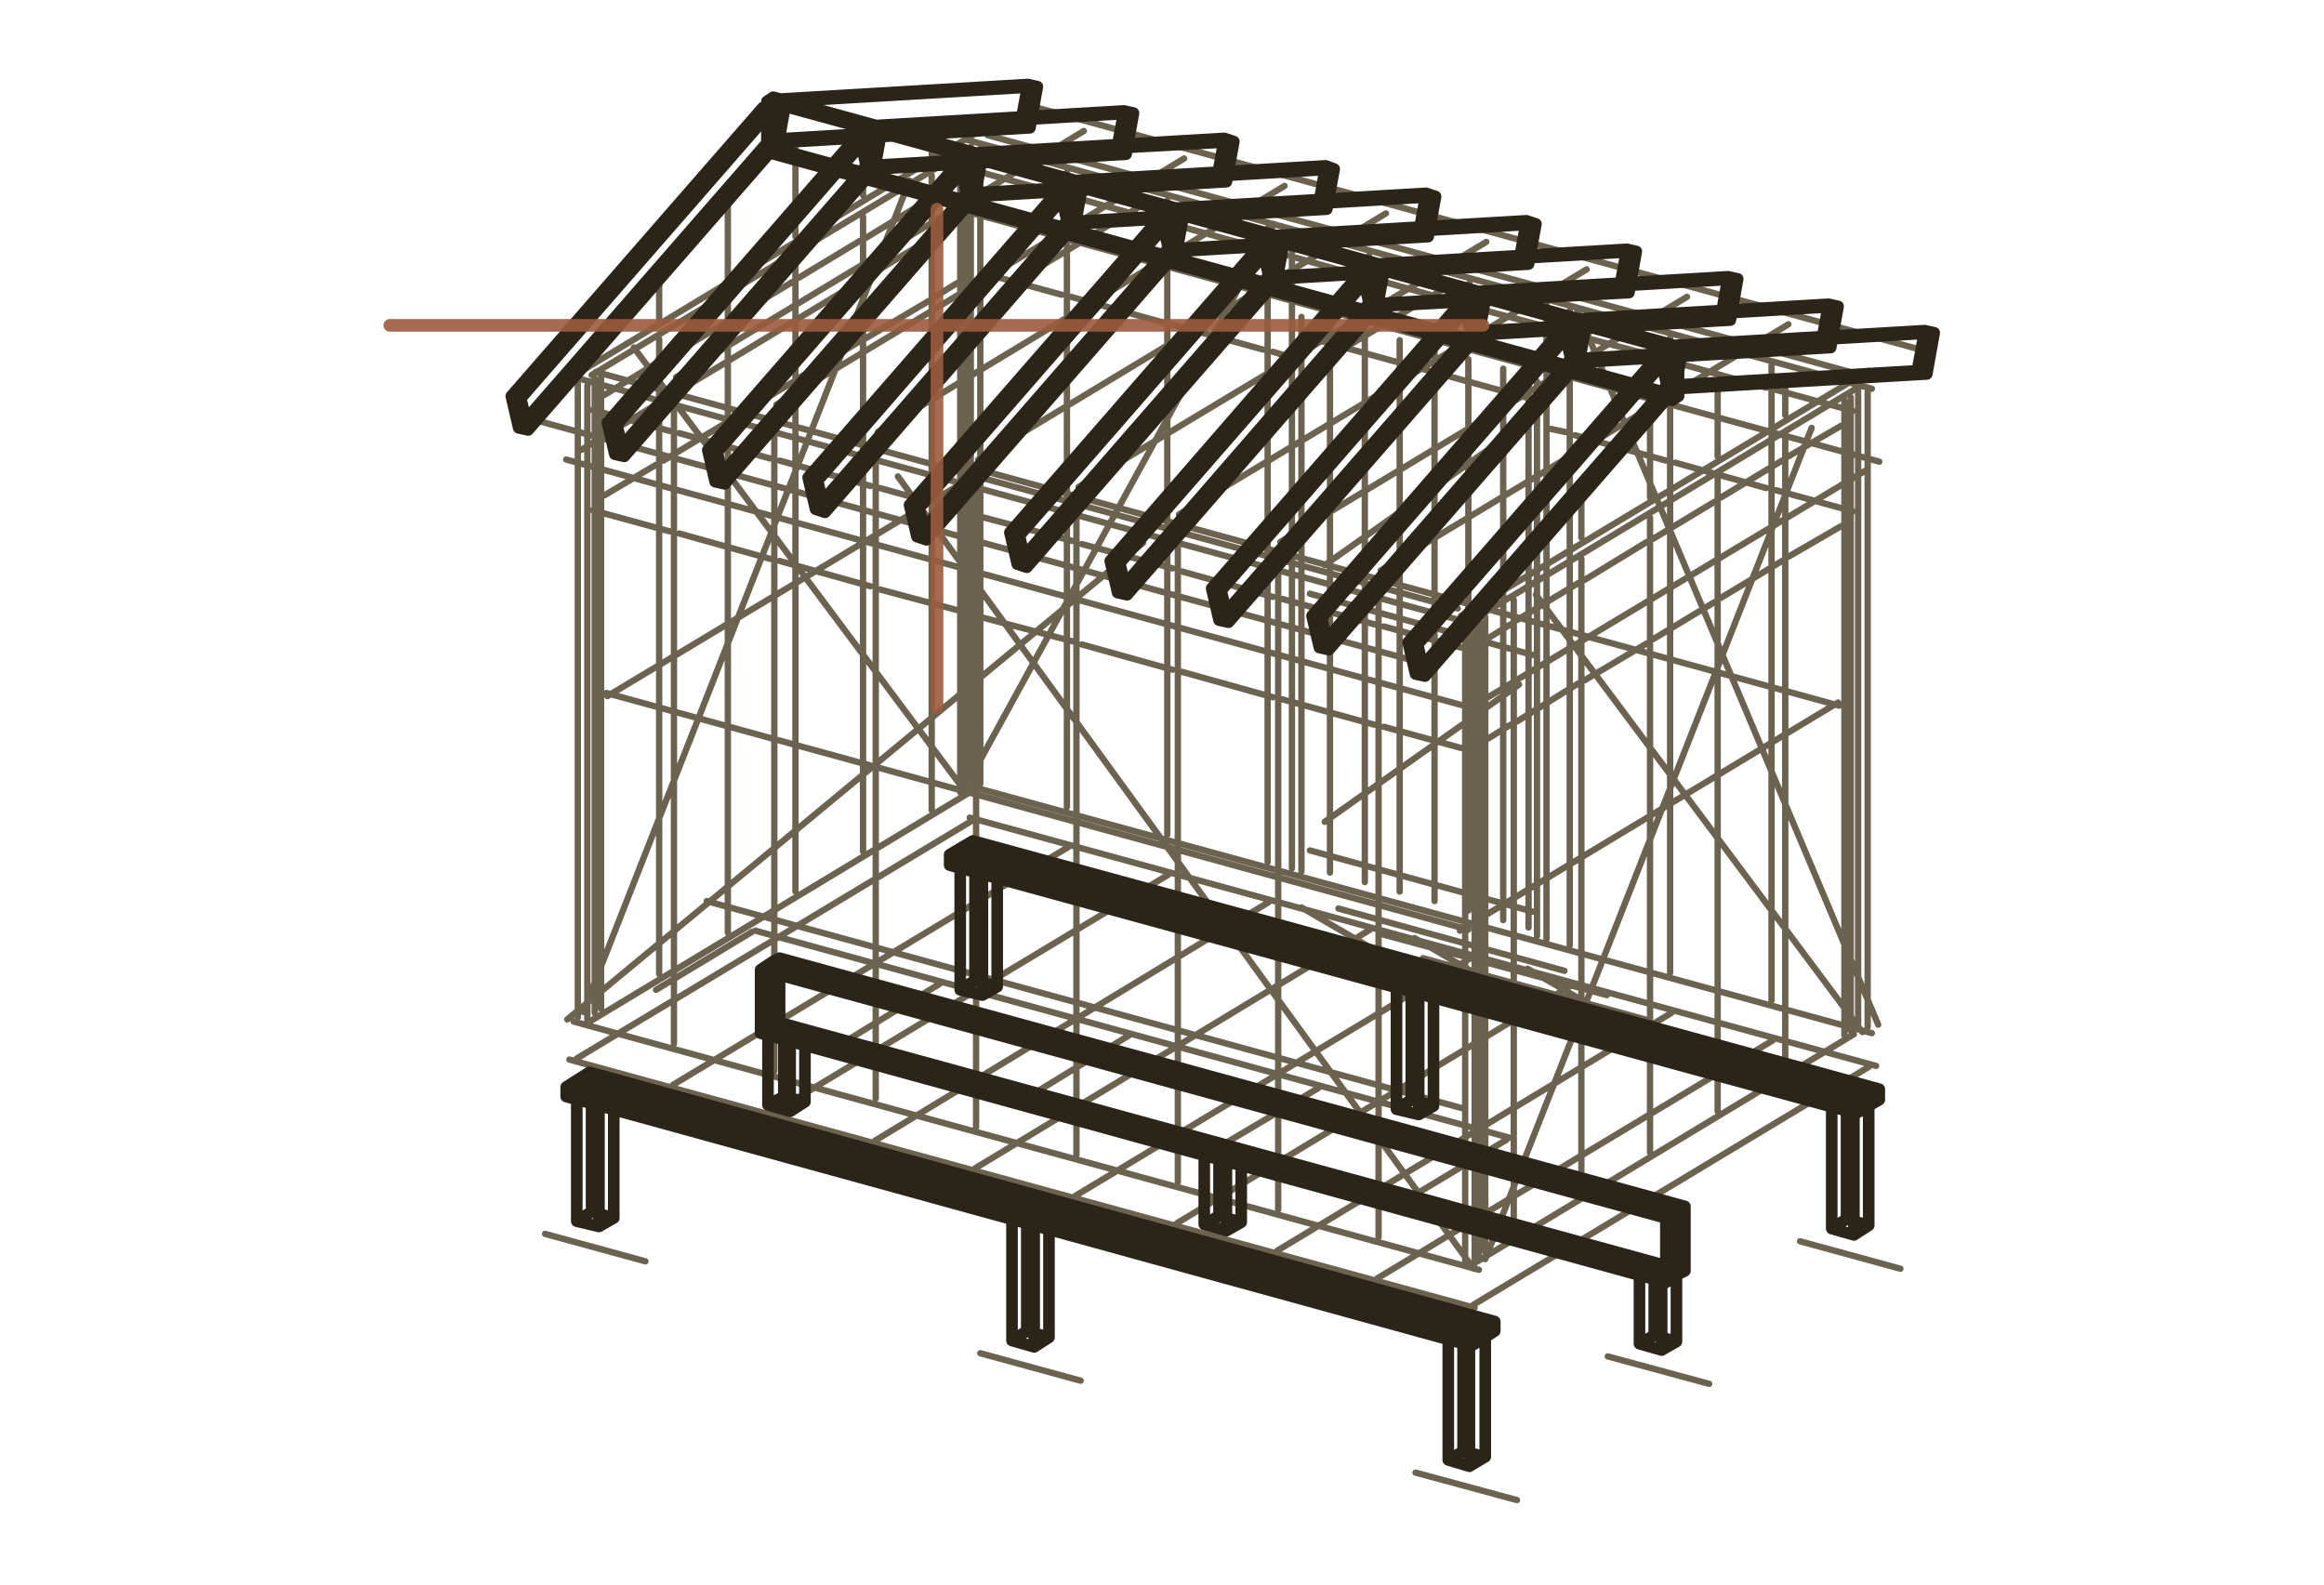
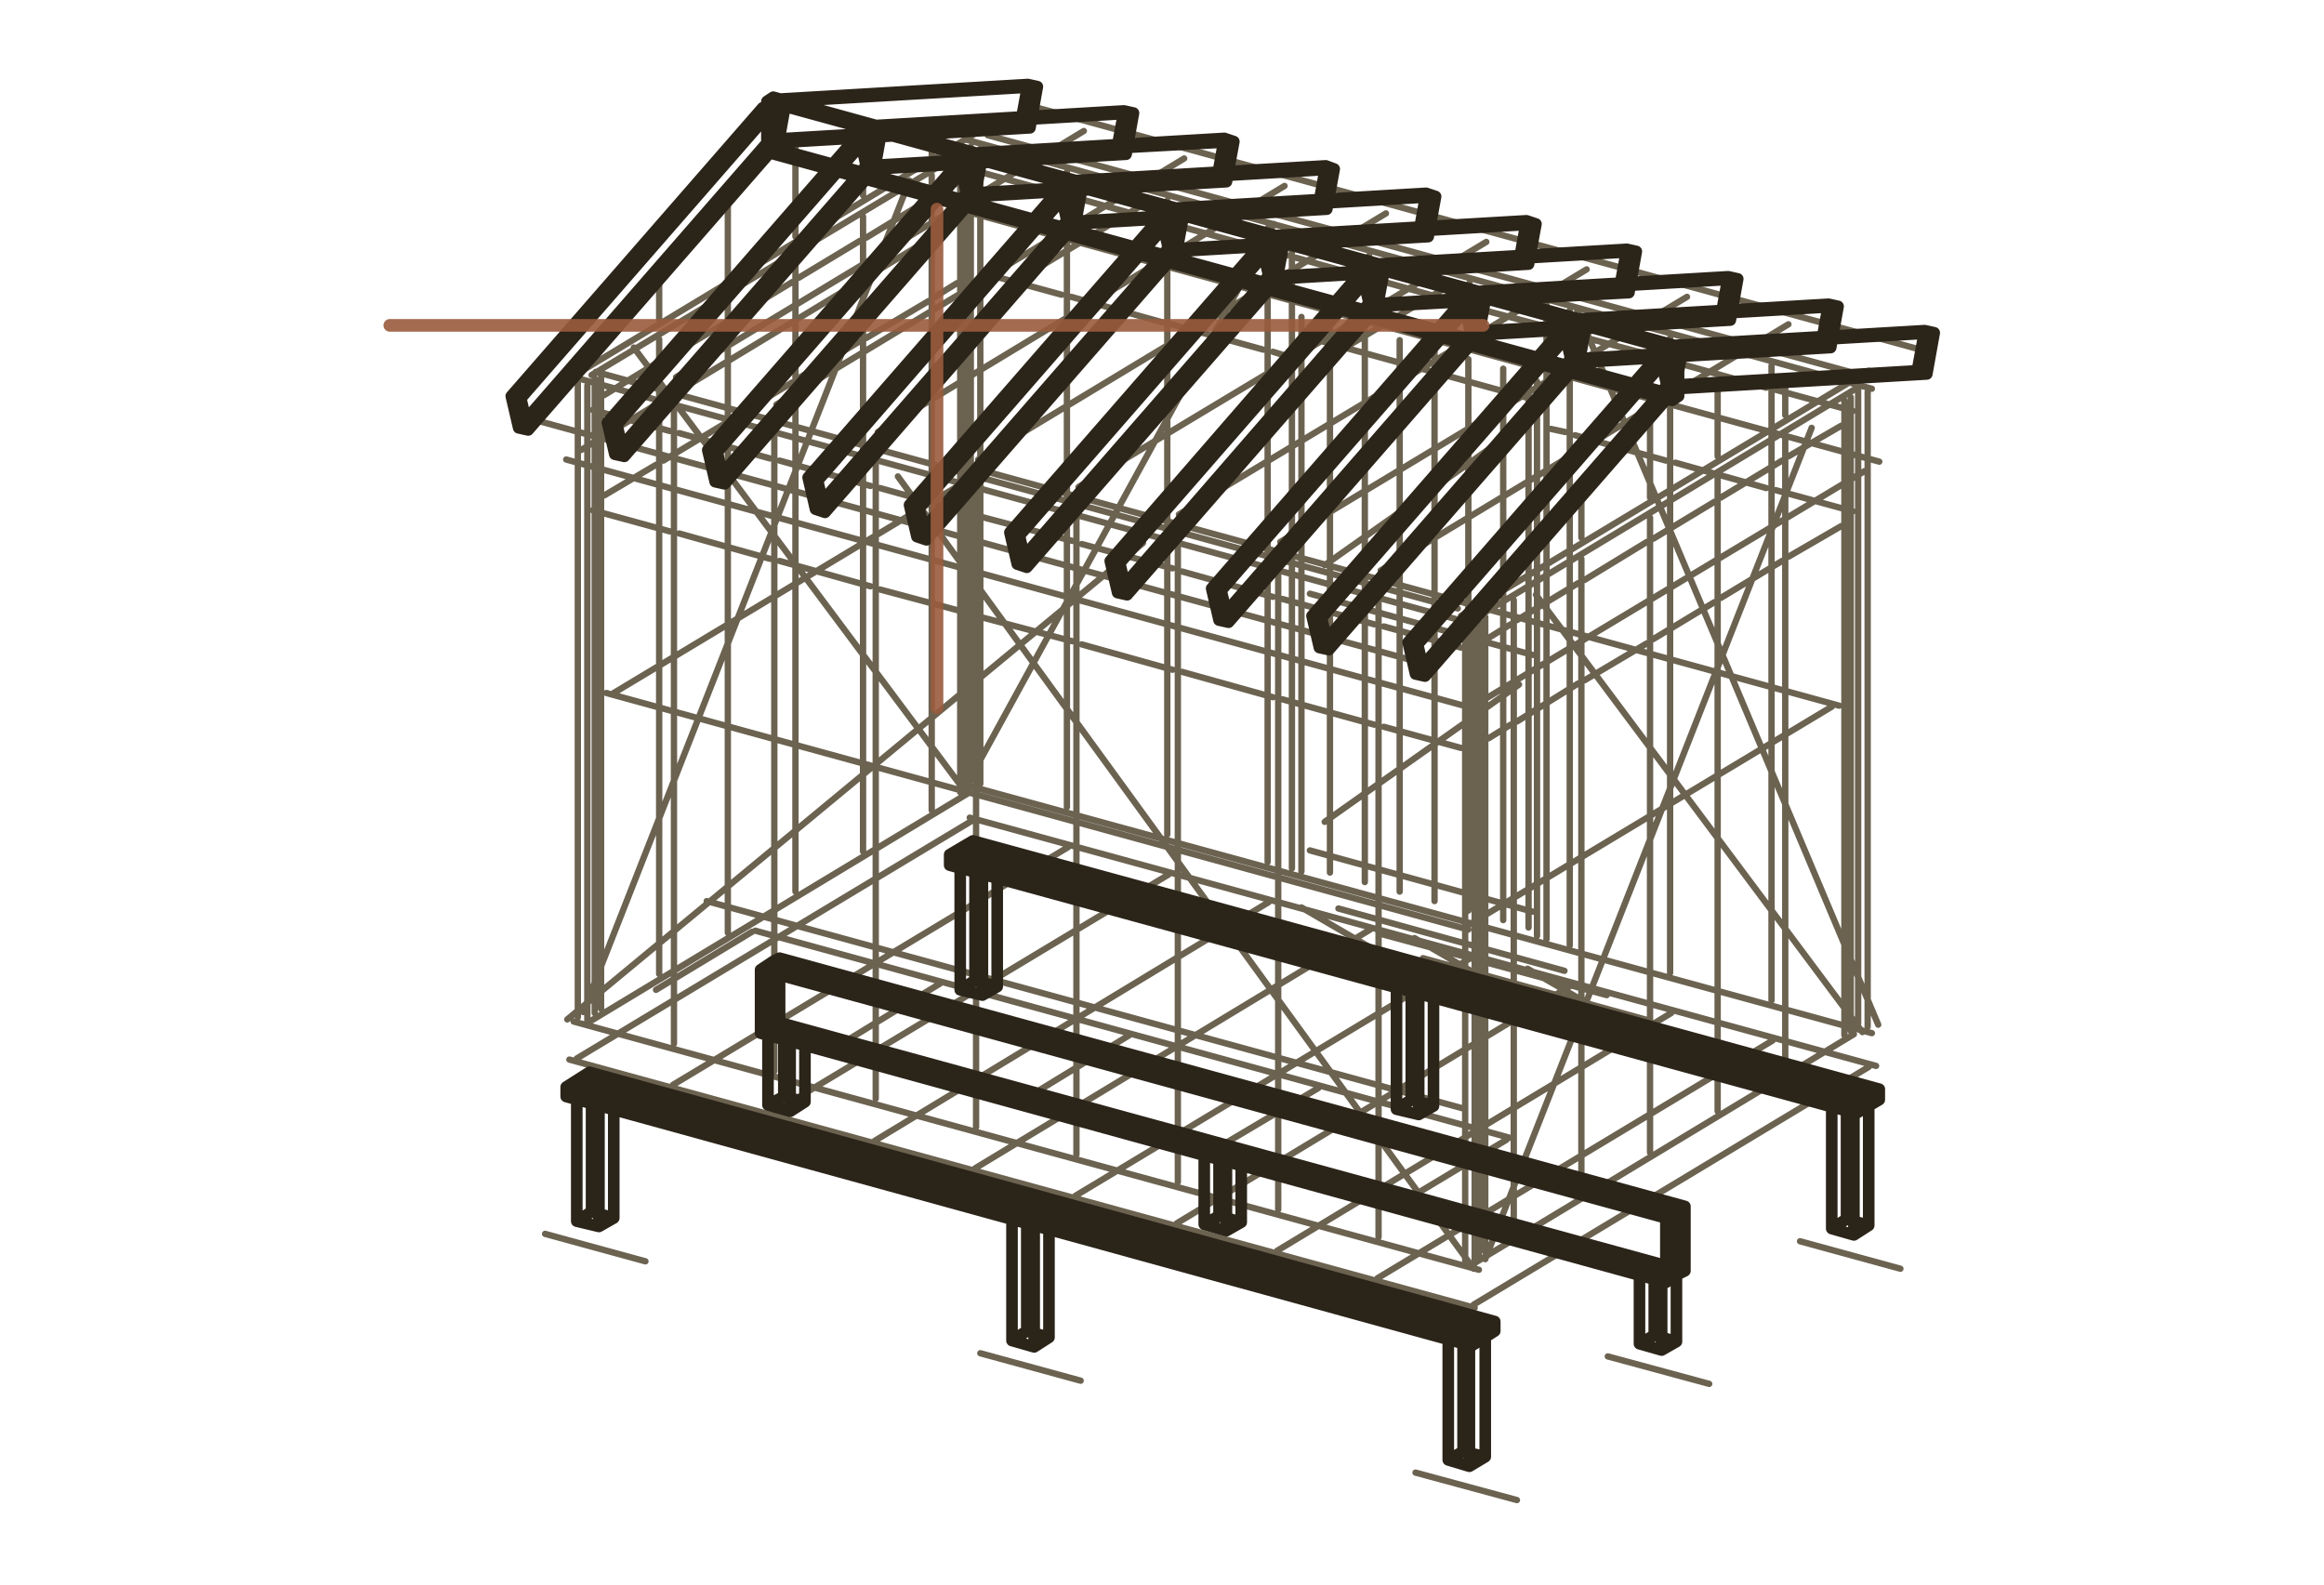
<svg xmlns="http://www.w3.org/2000/svg" viewBox="0 0 220 150" width="220" height="150" role="img">
  <g fill="none" stroke="#6b6250" stroke-width="0.6" stroke-linecap="round">
-     <path d="M87.9 94.8L97.4 97.4M51.6 116.8L61.1 119.4M129.2 106.1L138.7 108.8M92.8 128.1L102.3 130.7M170.4 117.5L179.9 120.1M134 139.4L143.6 142M69.7 105.8L79.3 108.4M111 117.1L120.5 119.7M152.2 128.4L161.8 131M92 77.7L54.6 100.2M101.1 80.2L63.7 102.7M110.6 82.8L73.2 105.3M120.1 85.4L82.8 108M129.7 88L92.3 110.6M139.2 90.7L101.8 113.2M148.7 93.3L111.4 115.8M158.2 95.9L120.9 118.4M167.8 98.5L130.4 121M176.9 101L139.5 123.5M91.8 77.4L177.6 100.9M53.9 100.3L139.6 123.8M91.4 74.3L177.2 97.8M91.4 13.2L177.2 36.8M93.5 12.8L175.1 35.2M91.9 73.9L91.9 13.9M101 76.4L101 16.3M110.5 79L110.5 19M120 81.6L120 21.6M148.6 89.5L148.6 29.4M158.1 92.1L158.1 32M167.7 94.7L167.7 34.6M176.8 97.2L176.8 37.1M92.8 74.2L92.8 14.1M175.9 96.9L175.9 36.9M122.3 82.2L122.3 22.2M123.2 82.5L123.2 30M146.4 88.9L146.4 28.8M145.5 88.6L145.5 36.1M123 27.9L146.2 34.2M122.4 28.2L145.6 34.6M129.6 28.1L129.6 24.2M139.1 30.7L139.1 26.8M92 73.4L120.6 21.2M149.2 29.1L177.8 97M140 120.2L54.3 96.7M140 59.2L54.3 35.7M138 57.6L56.4 35.2M139.6 119.6L139.6 59.6M130.5 117.1L130.5 57.1M121 114.5L121 54.4M111.5 111.9L111.5 51.8M101.9 109.3L101.9 49.2M92.4 106.7L92.4 46.6M82.9 104L82.9 44M73.3 101.4L73.3 41.4M63.8 98.8L63.8 38.8M54.7 96.3L54.7 36.3M138.7 119.4L138.7 59.3M55.6 96.6L55.6 36.5M139.5 120.1L85 45.1M108.2 51.4L53.7 96.5M175.5 97.9L139.7 119.5M175.5 36.9L139.7 58.5M176.9 35.1L138.3 58.3M175.2 97.6L175.2 37.6M169 101.3L169 41.3M162.6 105.2L162.6 45.2M156.2 109.1L156.2 49M149.7 113L149.7 52.9M143.3 116.8L143.3 56.8M140 118.8L140 58.8M174.6 98L174.6 37.9M140.6 118.5L140.6 58.4M176.3 97.7L145.4 56.3M171.5 40.5L140.6 119.2M56 96.6L91.8 75M56 35.5L91.8 14M54.6 35.4L93.2 12.1M56.3 95.9L56.3 35.8M62.4 92.2L62.4 32.1M68.9 88.3L68.9 28.3M75.3 84.4L75.3 24.4M81.7 80.6L81.7 20.5M88.2 76.7L88.2 16.6M91.5 74.7L91.5 14.6M56.9 95.5L56.9 35.5M90.9 75L90.9 15M55.2 95.8L86.1 17.1M60 32.9L90.9 74.3M102.6 12.4L64 35.7M112.1 15L73.5 38.3M121.6 17.6L83.1 40.9M131.2 20.2L92.6 43.5M140.7 22.9L102.1 46.1M150.2 25.5L111.6 48.7M159.7 28.1L121.2 51.3M169.3 30.7L130.7 54M108.8 19L95.9 26.8M137.4 26.9L124.5 34.6M62.4 30.2L62.4 26.8M68.9 26.3L68.9 19.4M75.3 22.4L75.3 13.6M81.7 18.5L81.7 13.2M88.2 14.7L88.2 12.9M169 39.3L169 36M162.6 43.2L162.6 36.3M156.2 47.1L156.2 38.3M149.7 50.9L149.7 45.6M143.3 54.8L143.3 53M97.1 9.9L182.9 33.4M134.4 62.7L48.6 39.2M125.9 82.6L125.9 30.4M129.2 83.5L129.2 31.3M132.5 84.4L132.5 32.2M135.8 85.3L135.8 33.1M139 86.2L139 34M142.3 87.1L142.3 34.9M144.7 87.8L144.7 35.6M124 80.5L145.1 86.3M124 56.2L145.1 62M124 32L145.1 37.8M125.4 77.8L143.8 64.8M125.4 53.5L143.8 40.5M158.1 99.5L144.6 91.7M147.3 96.6L133.9 88.8M136.6 93.7L123.2 85.9M156.1 96.6L134.7 90.7M152.1 94.2L130.7 88.4M148.1 91.9L126.7 86M92.5 44.4L174.1 66.8M139 88L57.4 65.6M174 66.5L138.2 88.1M57.5 65.9L93.3 44.4M93.2 25.9L100.5 27.9M101.4 28.1L110 30.5M110.9 30.7L119.6 33.1M120.5 33.3L121.8 33.7M146.8 40.6L148.2 40.9M149.1 41.2L157.7 43.6M158.6 43.8L167.2 46.2M168.1 46.4L175.4 48.4M93.2 16.4L100.5 18.4M101.4 18.6L110 21M110.9 21.2L119.6 23.6M120.5 23.8L121.8 24.2M122.7 24.4L129.1 26.2M130 26.4L138.6 28.8M139.5 29.1L145.9 30.8M146.8 31.1L148.2 31.4M149.1 31.7L157.7 34M158.6 34.3L167.2 36.7M168.1 36.9L175.4 38.9M92.1 20.2L177.9 43.7M138.3 70.8L131 68.8M130.1 68.6L121.4 66.2M120.5 66L111.9 63.6M111 63.4L102.4 61M101.5 60.7L92.8 58.4M91.9 58.1L83.3 55.8M82.4 55.5L73.8 53.1M72.9 52.9L64.3 50.5M63.4 50.3L56.1 48.3M138.3 61.3L131 59.3M130.1 59.1L121.4 56.7M120.5 56.5L111.9 54.1M111 53.8L102.4 51.5M101.5 51.2L92.8 48.9M91.9 48.6L83.3 46.2M82.4 46L73.8 43.6M72.9 43.4L64.3 41M63.4 40.8L56.1 38.8M139.3 67L53.6 43.5M174.3 49.8L169.3 52.7M168.7 53.1L162.9 56.6M162.3 57L156.5 60.5M155.9 60.9L150 64.4M149.4 64.7L143.6 68.3M143 68.6L140.9 69.9M174.3 40.3L169.3 43.2M168.7 43.6L162.9 47.1M162.3 47.5L156.5 51M155.9 51.3L150 54.9M149.4 55.2L143.6 58.7M143 59.1L140.9 60.4M176.5 44.6L140.7 66.1M57.2 46.9L62.1 44M62.8 43.6L68.6 40.1M69.2 39.7L75 36.2M75.6 35.8L81.4 32.3M82 32L87.9 28.5M88.5 28.1L90.6 26.8M57.2 37.4L62.1 34.4M62.8 34.1L68.6 30.6M69.2 30.2L75 26.7M75.6 26.3L81.4 22.8M82 22.5L87.9 18.9M88.5 18.6L90.6 17.3M55 42.6L90.7 21M66.9 85.3L138.4 104.9M71.5 88.1L142.9 107.7M62.1 93.7L71.2 88.2M80 98.6L89 93.1M97.9 103.5L106.9 98M115.7 108.4L124.8 103M133.6 113.3L142.6 107.9" />
+     <path d="M87.9 94.8L97.4 97.4M51.6 116.8L61.1 119.4M129.2 106.1L138.7 108.8M92.8 128.1L102.3 130.7M170.4 117.5L179.9 120.1M134 139.4L143.6 142M69.7 105.8L79.3 108.4M111 117.1L120.5 119.7M152.2 128.4L161.8 131M92 77.7L54.6 100.2M101.1 80.2L63.7 102.7M110.6 82.8L73.2 105.3M120.1 85.4L82.8 108M129.7 88L92.3 110.6M139.2 90.7L101.8 113.2M148.7 93.3L111.4 115.8M158.2 95.9L120.9 118.4M167.8 98.5L130.4 121M176.9 101L139.5 123.5M91.8 77.4L177.6 100.9M53.9 100.3L139.6 123.8M91.4 74.3L177.2 97.8M91.4 13.2L177.2 36.8M93.5 12.8L175.1 35.2M91.9 73.9L91.9 13.9M101 76.4L101 16.3M110.5 79L110.5 19M120 81.6L120 21.6M148.6 89.5L148.6 29.4M158.1 92.1L158.1 32M167.7 94.7L167.7 34.6M176.8 97.2L176.8 37.1M92.8 74.2L92.8 14.1M175.9 96.9L175.9 36.9M122.3 82.2L122.3 22.2M123.2 82.5L123.2 30M146.4 88.9L146.4 28.8M145.5 88.6L145.5 36.1M123 27.9L146.2 34.2M122.4 28.2L145.6 34.6M129.6 28.1L129.6 24.2M139.1 30.7L139.1 26.8M92 73.4L120.6 21.2M149.2 29.1L177.8 97M140 120.2L54.3 96.7M140 59.2L54.3 35.7M138 57.6L56.4 35.2M139.6 119.6L139.6 59.6M130.5 117.1L130.5 57.1M121 114.5L121 54.4M111.5 111.9L111.5 51.8M101.9 109.3L101.9 49.2M92.4 106.7L92.4 46.6M82.9 104L82.9 44M73.3 101.4L73.3 41.4M63.8 98.8L63.8 38.8M54.7 96.3L54.7 36.3M138.7 119.4L138.7 59.3M55.6 96.6L55.6 36.5M139.5 120.1L85 45.1M108.2 51.4L53.7 96.5M175.5 97.9L139.7 119.5M175.5 36.9L139.7 58.5M176.9 35.1L138.3 58.3M175.2 97.6L175.2 37.6M169 101.3L169 41.3M162.6 105.2L162.6 45.2M156.2 109.1L156.2 49M149.7 113L149.7 52.9M143.3 116.8L143.3 56.8M140 118.8L140 58.8M174.6 98L174.6 37.9M140.6 118.5L140.6 58.4M176.3 97.7L145.4 56.3M171.5 40.5L140.6 119.2M56 96.6L91.8 75M56 35.5L91.8 14M54.6 35.4L93.2 12.1M56.3 95.9L56.3 35.8M62.4 92.2L62.4 32.1M68.9 88.3L68.9 28.3M75.3 84.4L75.3 24.4M81.7 80.6L81.7 20.5M88.2 76.7L88.2 16.6M91.5 74.7L91.5 14.6M56.9 95.5L56.9 35.5M90.9 75L90.9 15M55.2 95.8L86.1 17.1M60 32.9L90.9 74.3M102.6 12.4L64 35.7M112.1 15L73.5 38.3M121.6 17.6L83.1 40.9M131.2 20.2L92.6 43.5M140.7 22.9L102.1 46.1M150.2 25.5L111.6 48.7M159.7 28.1L121.2 51.3M169.3 30.7L130.7 54M108.8 19L95.9 26.8M137.4 26.9L124.5 34.6M62.4 30.2L62.4 26.8M68.9 26.3L68.9 19.4M75.3 22.4L75.3 13.6M81.7 18.5L81.7 13.2M88.2 14.7L88.2 12.9M169 39.3L169 36M162.6 43.2L162.6 36.3M156.2 47.1L156.2 38.3M149.7 50.9L149.7 45.6M143.3 54.8L143.3 53M97.1 9.9L182.9 33.4M134.4 62.7L48.6 39.2M125.9 82.6L125.9 30.4M129.2 83.5L129.2 31.3M132.5 84.4L132.5 32.2M135.8 85.3L135.8 33.1M139 86.2L139 34M142.3 87.1L142.3 34.9M144.7 87.8L144.7 35.6M124 80.5L145.1 86.3M124 56.2L145.1 62M124 32L145.1 37.8M125.4 77.8L143.8 64.8M125.4 53.5L143.8 40.5M158.1 99.5L144.6 91.7M147.3 96.6L133.9 88.8M136.6 93.7L123.2 85.9M156.1 96.6L134.7 90.7M152.1 94.2L130.7 88.4M148.1 91.9L126.7 86M92.5 44.4L174.1 66.8M139 88L57.4 65.6M173.4 66.9L138.8 87.7M58.1 65.6L92.7 44.8M93.2 25.9L100.5 27.9M101.4 28.1L110 30.5M110.9 30.7L119.6 33.1M120.5 33.3L121.8 33.7M146.8 40.6L148.2 40.9M149.1 41.2L157.7 43.6M158.6 43.8L167.2 46.2M168.1 46.4L175.4 48.4M93.2 16.4L100.5 18.4M101.4 18.6L110 21M110.9 21.2L119.6 23.6M120.5 23.8L121.8 24.2M122.7 24.4L129.1 26.2M130 26.4L138.6 28.8M139.5 29.1L145.9 30.8M146.8 31.1L148.2 31.4M149.1 31.7L157.7 34M158.6 34.3L167.2 36.7M168.1 36.9L175.4 38.9M92.1 20.2L177.9 43.7M138.3 70.8L131 68.8M130.1 68.6L121.4 66.2M120.5 66L111.9 63.6M111 63.4L102.4 61M101.5 60.7L92.8 58.4M91.9 58.1L83.3 55.8M82.4 55.5L73.8 53.1M72.9 52.9L64.3 50.5M63.4 50.3L56.1 48.3M138.3 61.3L131 59.3M130.1 59.1L121.4 56.7M120.5 56.5L111.9 54.1M111 53.8L102.4 51.5M101.5 51.2L92.8 48.9M91.9 48.6L83.3 46.2M82.4 46L73.8 43.6M72.9 43.4L64.3 41M63.4 40.8L56.1 38.8M139.3 67L53.6 43.5M174.3 49.8L169.3 52.7M168.7 53.1L162.9 56.6M162.3 57L156.5 60.5M155.9 60.9L150 64.4M149.4 64.7L143.6 68.3M143 68.6L140.9 69.9M174.3 40.3L169.3 43.2M168.7 43.6L162.9 47.1M162.3 47.5L156.5 51M155.9 51.3L150 54.9M149.4 55.2L143.6 58.7M143 59.1L140.9 60.4M176.5 44.6L140.7 66.1M57.2 46.9L62.1 44M62.8 43.6L68.6 40.1M69.2 39.7L75 36.2M75.6 35.8L81.4 32.3M82 32L87.9 28.5M88.5 28.1L90.6 26.8M57.2 37.4L62.1 34.4M62.8 34.1L68.6 30.6M69.2 30.2L75 26.7M75.6 26.3L81.4 22.8M82 22.5L87.9 18.9M88.5 18.6L90.6 17.3M55 42.6L90.7 21M66.9 85.3L138.4 104.9M71.5 88.1L142.9 107.7M62.1 93.7L71.2 88.2M80 98.6L89 93.1M97.9 103.5L106.9 98M115.7 108.4L124.8 103M133.6 113.3L142.6 107.9" />
  </g>
  <g fill="none" stroke="#2b2419" stroke-width="1.1" stroke-linecap="round">
    <path d="M94.4 93.4L93 94.2M92.3 92.8L90.9 93.7M94.4 81.6L93 82.4M92.3 81L90.9 81.8M94.4 93.4L92.3 92.8M93 94.2L90.9 93.7M94.4 81.6L92.3 81M93 82.4L90.9 81.8M94.4 93.4L94.4 81.6M93 94.2L93 82.4M92.3 92.8L92.3 81M90.9 93.7L90.9 81.8M58.1 115.3L56.7 116.1M56 114.7L54.6 115.6M58.1 103.5L56.7 104.3M56 102.9L54.6 103.8M58.1 115.3L56 114.7M56.7 116.1L54.6 115.6M58.1 103.5L56 102.9M56.7 104.3L54.6 103.8M58.1 115.3L58.1 103.5M56.7 116.1L56.7 104.3M56 114.7L56 102.9M54.6 115.6L54.6 103.8M135.7 104.7L134.3 105.5M133.6 104.1L132.2 105M135.7 92.9L134.3 93.7M133.6 92.3L132.2 93.2M135.7 104.7L133.6 104.1M134.3 105.5L132.2 105M135.7 92.9L133.6 92.3M134.3 93.7L132.2 93.2M135.7 104.7L135.7 92.9M134.3 105.5L134.3 93.7M133.6 104.1L133.6 92.3M132.2 105L132.2 93.2M99.3 126.6L97.9 127.5M97.2 126L95.8 126.9M99.3 114.8L97.9 115.6M97.2 114.2L95.8 115.1M99.3 126.6L97.2 126M97.9 127.5L95.8 126.9M99.3 114.8L97.2 114.2M97.9 115.6L95.8 115.1M99.3 126.6L99.3 114.8M97.9 127.5L97.9 115.6M97.2 126L97.2 114.2M95.8 126.9L95.8 115.1M176.9 116L175.5 116.9M174.8 115.4L173.4 116.3M176.9 104.2L175.5 105M174.8 103.6L173.4 104.5M176.9 116L174.8 115.4M175.5 116.9L173.4 116.3M176.9 104.2L174.8 103.6M175.5 105L173.4 104.5M176.9 116L176.9 104.2M175.5 116.9L175.5 105M174.8 115.4L174.8 103.6M173.4 116.3L173.4 104.5M140.6 137.9L139.1 138.8M138.5 137.4L137.1 138.2M140.6 126.1L139.1 127M138.5 125.5L137.1 126.4M140.6 137.9L138.5 137.4M139.1 138.8L137.1 138.2M140.6 126.1L138.5 125.5M139.1 127L137.1 126.4M140.6 137.9L140.6 126.1M139.1 138.8L139.1 127M138.5 137.4L138.5 125.5M137.1 138.2L137.1 126.4M76.2 104.3L74.8 105.2M74.2 103.8L72.7 104.6M76.2 97.6L74.8 98.5M74.2 97L72.7 97.9M76.2 104.3L74.2 103.8M74.8 105.2L72.7 104.6M76.2 97.6L74.2 97M74.8 98.5L72.7 97.9M76.2 104.3L76.2 97.6M74.8 105.2L74.8 98.5M74.2 103.8L74.2 97M72.7 104.6L72.7 97.9M117.5 115.7L116.1 116.5M115.4 115.1L114 115.9M117.5 108.9L116.1 109.8M115.4 108.4L114 109.2M117.5 115.7L115.4 115.1M116.1 116.5L114 115.9M117.5 108.9L115.4 108.4M116.1 109.8L114 109.2M117.5 115.7L117.5 108.9M116.1 116.5L116.1 109.8M115.4 115.1L115.4 108.4M114 115.9L114 109.2M158.7 127L157.3 127.8M156.6 126.4L155.2 127.2M158.7 120.2L157.3 121.1M156.6 119.7L155.2 120.5M158.7 127L156.6 126.4M157.3 127.8L155.2 127.2M158.7 120.2L156.6 119.7M157.3 121.1L155.2 120.5M158.7 127L158.7 120.2M157.3 127.8L157.3 121.1M156.6 126.4L156.6 119.7M155.2 127.2L155.2 120.5M89.9 81.9L89.9 80.9M92.1 80.6L92.1 79.6M175.7 105.4L175.7 104.5M177.9 104.1L177.9 103.1M89.9 81.9L92.1 80.6M89.9 80.9L92.1 79.6M175.7 105.4L177.9 104.1M175.7 104.5L177.9 103.1M89.9 81.9L175.7 105.4M89.9 80.9L175.7 104.5M92.1 80.6L177.9 104.1M92.1 79.6L177.9 103.1M53.6 103.8L53.6 102.9M55.8 102.5L55.8 101.5M139.3 127.4L139.3 126.4M141.5 126L141.5 125.1M53.6 103.8L55.8 102.5M53.6 102.9L55.8 101.5M139.3 127.4L141.5 126M139.3 126.4L141.5 125.1M53.6 103.8L139.3 127.4M53.6 102.9L139.3 126.4M55.8 102.5L141.5 126M55.8 101.5L141.5 125.1M73.8 96.8L73.2 97.1M73.8 90.7L73.2 91M159.5 120.3L158.9 120.6M159.5 114.2L158.9 114.6M73.8 96.8L73.8 90.7M73.2 97.1L73.2 91M159.5 120.3L159.5 114.2M158.9 120.6L158.9 114.6M73.8 96.8L159.5 120.3M73.2 97.1L158.9 120.6M73.8 90.7L159.5 114.2M73.2 91L158.9 114.6M73.2 97.1L72.6 97.5M73.2 91L72.6 91.4M158.9 120.6L158.3 121M158.9 114.6L158.3 114.9M73.2 97.1L73.2 91M72.6 97.5L72.6 91.4M158.9 120.6L158.9 114.6M158.3 121L158.3 114.9M73.2 97.1L158.9 120.6M72.6 97.5L158.3 121M73.2 91L158.9 114.6M72.6 91.4L158.3 114.9M72.6 97.5L72 97.8M72.6 91.4L72 91.8M158.3 121L157.7 121.4M158.3 114.9L157.7 115.3M72.6 97.5L72.6 91.4M72 97.8L72 91.8M158.3 121L158.3 114.9M157.7 121.4L157.7 115.3M72.6 97.5L158.3 121M72 97.8L157.7 121.4M72.6 91.4L158.3 114.9M72 91.8L157.7 115.3M97.5 12.1L96.6 11.8M98.2 8.2L97.3 8M73.7 13.5L72.8 13.2M74.4 9.6L73.5 9.4M97.5 12.1L98.2 8.2M96.6 11.8L97.3 8M73.7 13.5L74.4 9.6M72.8 13.2L73.5 9.4M97.5 12.1L73.7 13.5M96.6 11.8L72.8 13.2M98.2 8.2L74.4 9.6M97.3 8L73.5 9.4M73.8 13.4L72.9 13.2M73.1 10.4L72.2 10.2M50 40.7L49.1 40.5M49.3 37.7L48.4 37.5M73.8 13.4L73.1 10.4M72.9 13.2L72.2 10.2M50 40.7L49.3 37.7M49.1 40.5L48.4 37.5M73.8 13.4L50 40.7M72.9 13.2L49.1 40.5M73.1 10.4L49.3 37.7M72.2 10.2L48.4 37.5M106.6 14.6L105.7 14.3M107.3 10.7L106.4 10.5M82.8 16L81.9 15.7M83.5 12.1L82.6 11.9M106.6 14.6L107.3 10.7M105.7 14.3L106.4 10.5M82.8 16L83.5 12.1M81.9 15.7L82.6 11.9M106.6 14.6L82.8 16M105.7 14.3L81.9 15.7M107.3 10.7L83.5 12.1M106.4 10.5L82.6 11.9M82.9 15.9L82 15.7M82.2 12.9L81.3 12.7M59.1 43.2L58.2 43M58.4 40.2L57.5 40M82.9 15.9L82.2 12.9M82 15.7L81.3 12.7M59.1 43.2L58.4 40.2M58.2 43L57.5 40M82.9 15.9L59.1 43.2M82 15.7L58.2 43M82.2 12.9L58.4 40.2M81.3 12.7L57.5 40M116.1 17.2L115.2 17M116.8 13.4L115.9 13.1M92.3 18.6L91.4 18.3M93 14.7L92.1 14.5M116.1 17.2L116.8 13.4M115.2 17L115.9 13.1M92.3 18.6L93 14.7M91.4 18.3L92.1 14.5M116.1 17.2L92.3 18.6M115.2 17L91.4 18.3M116.8 13.4L93 14.7M115.9 13.1L92.1 14.5M92.4 18.5L91.5 18.3M91.7 15.5L90.8 15.3M68.6 45.8L67.7 45.6M67.9 42.8L67 42.6M92.4 18.5L91.7 15.5M91.5 18.3L90.8 15.3M68.6 45.8L67.9 42.8M67.7 45.6L67 42.6M92.4 18.5L68.6 45.8M91.5 18.3L67.7 45.6M91.7 15.5L67.9 42.8M90.8 15.3L67 42.6M125.6 19.8L124.8 19.6M126.3 16L125.5 15.7M101.8 21.2L101 21M102.5 17.4L101.6 17.1M125.6 19.8L126.3 16M124.8 19.6L125.5 15.7M101.8 21.2L102.5 17.4M101 21L101.6 17.1M125.6 19.8L101.8 21.2M124.8 19.6L101 21M126.3 16L102.5 17.4M125.5 15.7L101.6 17.1M101.9 21.1L101 20.9M101.2 18.1L100.3 17.9M78.1 48.5L77.2 48.2M77.4 45.5L76.5 45.2M101.9 21.1L101.2 18.1M101 20.9L100.3 17.9M78.1 48.5L77.4 45.5M77.2 48.2L76.5 45.2M101.9 21.1L78.1 48.5M101 20.9L77.2 48.2M101.2 18.1L77.4 45.5M100.3 17.9L76.5 45.2M135.2 22.4L134.3 22.2M135.9 18.6L135 18.3M111.4 23.8L110.5 23.6M112.1 20L111.2 19.7M135.2 22.4L135.9 18.6M134.3 22.2L135 18.3M111.4 23.8L112.1 20M110.5 23.6L111.2 19.7M135.2 22.4L111.4 23.8M134.3 22.2L110.5 23.6M135.9 18.6L112.1 20M135 18.3L111.2 19.7M111.5 23.8L110.6 23.5M110.8 20.8L109.9 20.5M87.7 51.1L86.8 50.8M87 48.1L86.1 47.8M111.5 23.8L110.8 20.8M110.6 23.5L109.9 20.5M87.7 51.1L87 48.1M86.8 50.8L86.1 47.8M111.5 23.8L87.7 51.1M110.6 23.5L86.8 50.8M110.8 20.8L87 48.1M109.9 20.5L86.1 47.8M144.7 25L143.8 24.8M145.4 21.2L144.5 20.9M120.9 26.4L120 26.2M121.6 22.6L120.7 22.3M144.7 25L145.4 21.2M143.8 24.8L144.5 20.9M120.9 26.4L121.6 22.6M120 26.2L120.7 22.3M144.7 25L120.9 26.4M143.8 24.8L120 26.2M145.4 21.2L121.6 22.6M144.5 20.9L120.7 22.3M121 26.4L120.1 26.1M120.3 23.4L119.4 23.1M97.2 53.7L96.3 53.4M96.5 50.7L95.6 50.4M121 26.4L120.3 23.4M120.1 26.1L119.4 23.1M97.2 53.7L96.5 50.7M96.3 53.4L95.6 50.4M121 26.4L97.2 53.7M120.1 26.1L96.3 53.4M120.3 23.4L96.5 50.7M119.4 23.1L95.6 50.4M154.2 27.7L153.3 27.4M154.9 23.8L154 23.6M130.4 29L129.5 28.8M131.1 25.2L130.2 25M154.2 27.7L154.9 23.8M153.3 27.4L154 23.6M130.4 29L131.1 25.2M129.5 28.8L130.2 25M154.2 27.7L130.4 29M153.3 27.4L129.5 28.8M154.9 23.8L131.1 25.2M154 23.6L130.2 25M130.5 29L129.6 28.7M129.8 26L128.9 25.7M106.7 56.3L105.8 56.1M106 53.3L105.1 53.1M130.5 29L129.8 26M129.6 28.7L128.9 25.7M106.7 56.3L106 53.3M105.8 56.1L105.1 53.1M130.5 29L106.7 56.3M129.6 28.7L105.8 56.1M129.8 26L106 53.3M128.9 25.7L105.1 53.1M163.8 30.3L162.9 30M164.5 26.4L163.6 26.2M140 31.7L139.1 31.4M140.7 27.8L139.8 27.6M163.8 30.3L164.5 26.4M162.9 30L163.6 26.2M140 31.7L140.7 27.8M139.1 31.4L139.8 27.6M163.8 30.3L140 31.7M162.9 30L139.1 31.4M164.5 26.4L140.7 27.8M163.6 26.2L139.8 27.6M140.1 31.6L139.2 31.4M139.4 28.6L138.5 28.4M116.3 58.9L115.4 58.7M115.6 55.9L114.7 55.7M140.1 31.6L139.4 28.6M139.2 31.4L138.5 28.4M116.3 58.9L115.6 55.9M115.4 58.7L114.7 55.7M140.1 31.6L116.3 58.9M139.2 31.4L115.4 58.7M139.4 28.6L115.6 55.9M138.5 28.4L114.7 55.7M173.3 32.9L172.4 32.6M174 29L173.1 28.8M149.5 34.3L148.6 34M150.2 30.4L149.3 30.2M173.3 32.9L174 29M172.4 32.6L173.1 28.8M149.5 34.3L150.2 30.4M148.6 34L149.3 30.2M173.3 32.9L149.5 34.3M172.4 32.6L148.6 34M174 29L150.2 30.4M173.1 28.8L149.3 30.2M149.6 34.2L148.7 34M148.9 31.2L148 31M125.8 61.5L124.9 61.3M125.1 58.5L124.2 58.3M149.6 34.2L148.9 31.2M148.7 34L148 31M125.8 61.5L125.1 58.5M124.9 61.3L124.2 58.3M149.6 34.2L125.8 61.5M148.7 34L124.9 61.3M148.9 31.2L125.1 58.5M148 31L124.2 58.3M182.4 35.4L181.5 35.1M183.1 31.5L182.2 31.3M158.6 36.8L157.7 36.5M159.3 32.9L158.4 32.7M182.4 35.4L183.1 31.5M181.5 35.1L182.2 31.3M158.6 36.8L159.3 32.9M157.7 36.5L158.4 32.7M182.4 35.4L158.6 36.8M181.5 35.1L157.7 36.5M183.1 31.5L159.3 32.9M182.2 31.3L158.4 32.7M158.7 36.7L157.8 36.5M158 33.7L157.1 33.5M134.9 64L134 63.8M134.2 61L133.3 60.8M158.7 36.7L158 33.7M157.8 36.5L157.1 33.5M134.9 64L134.2 61M134 63.8L133.3 60.8M158.7 36.7L134.9 64M157.8 36.5L134 63.8M158 33.7L134.2 61M157.1 33.5L133.3 60.8M73.2 14L72.6 14.4M73.2 9.2L72.6 9.6M158.9 37.5L158.3 37.9M158.9 32.8L158.3 33.1M73.2 14L73.2 9.2M72.6 14.4L72.6 9.6M158.9 37.5L158.9 32.8M158.3 37.9L158.3 33.1M73.2 14L158.9 37.5M72.6 14.4L158.3 37.9M73.2 9.2L158.9 32.8M72.6 9.6L158.3 33.1" />
  </g>
  <g fill="none" stroke="#9a5b3d" stroke-width="1.2" stroke-linecap="round" opacity="0.9">
    <path d="M88.7 67L88.7 19.8M36.9 30.8L140.4 30.8" />
  </g>
</svg>
